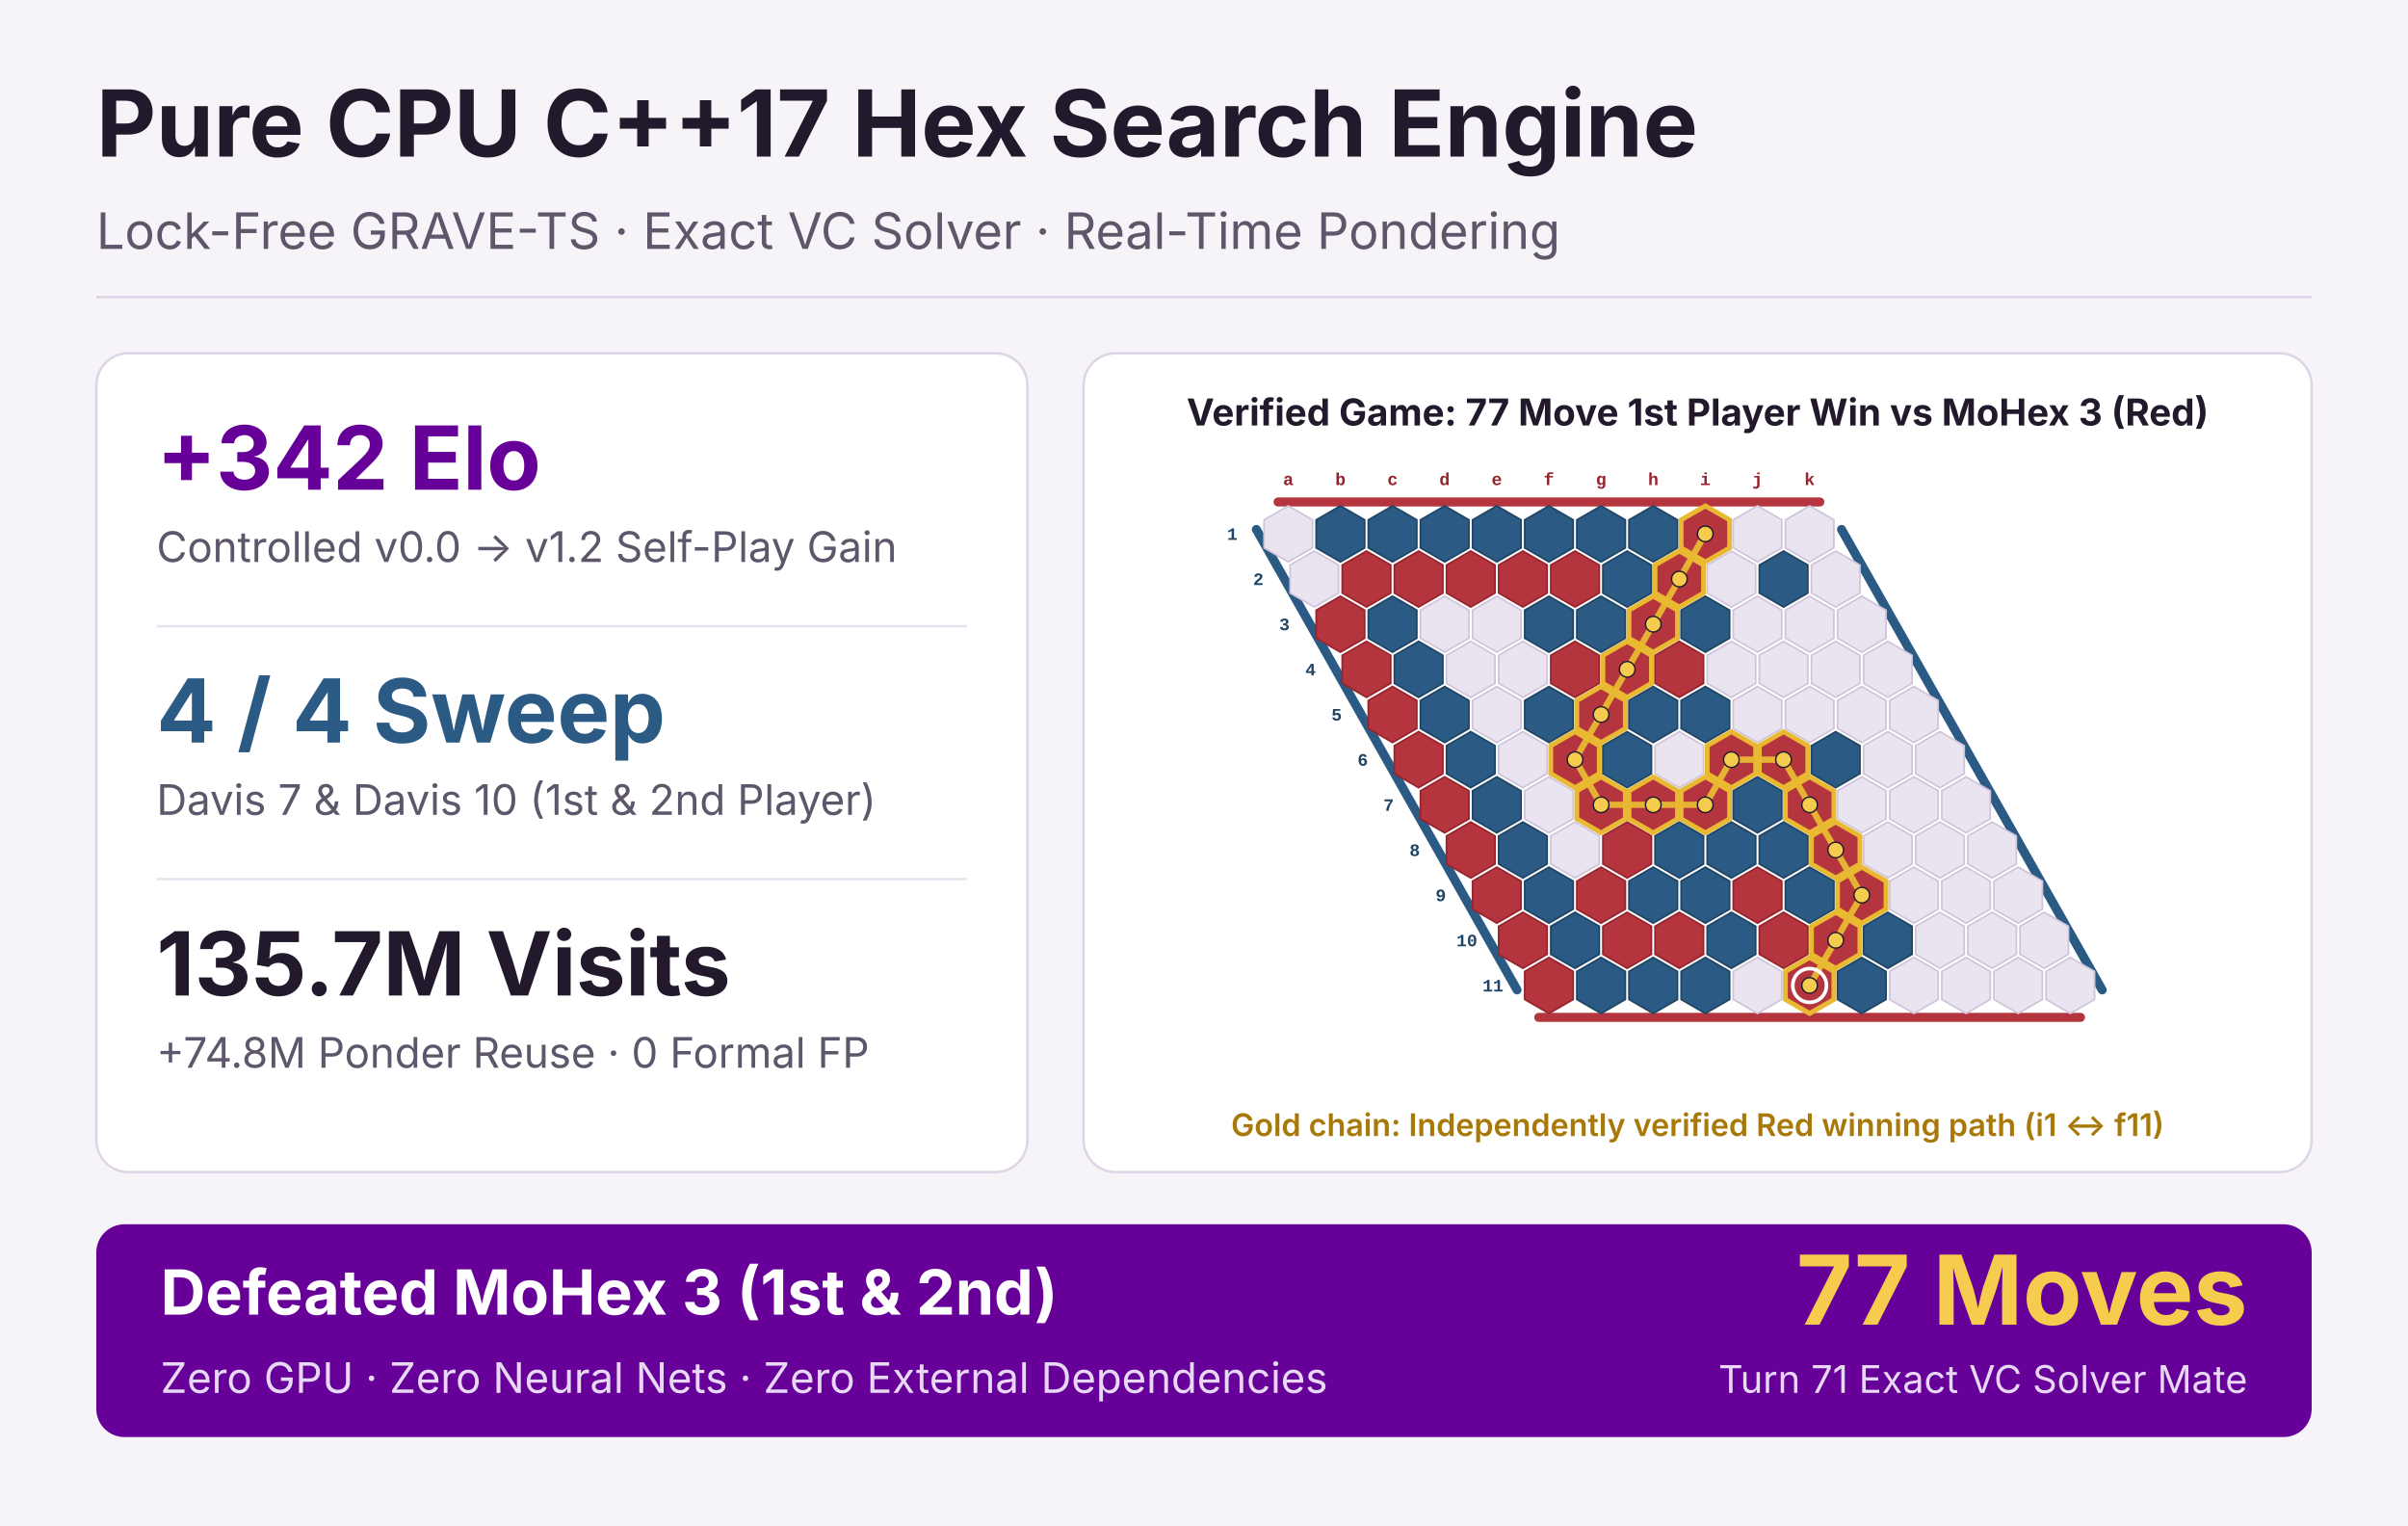
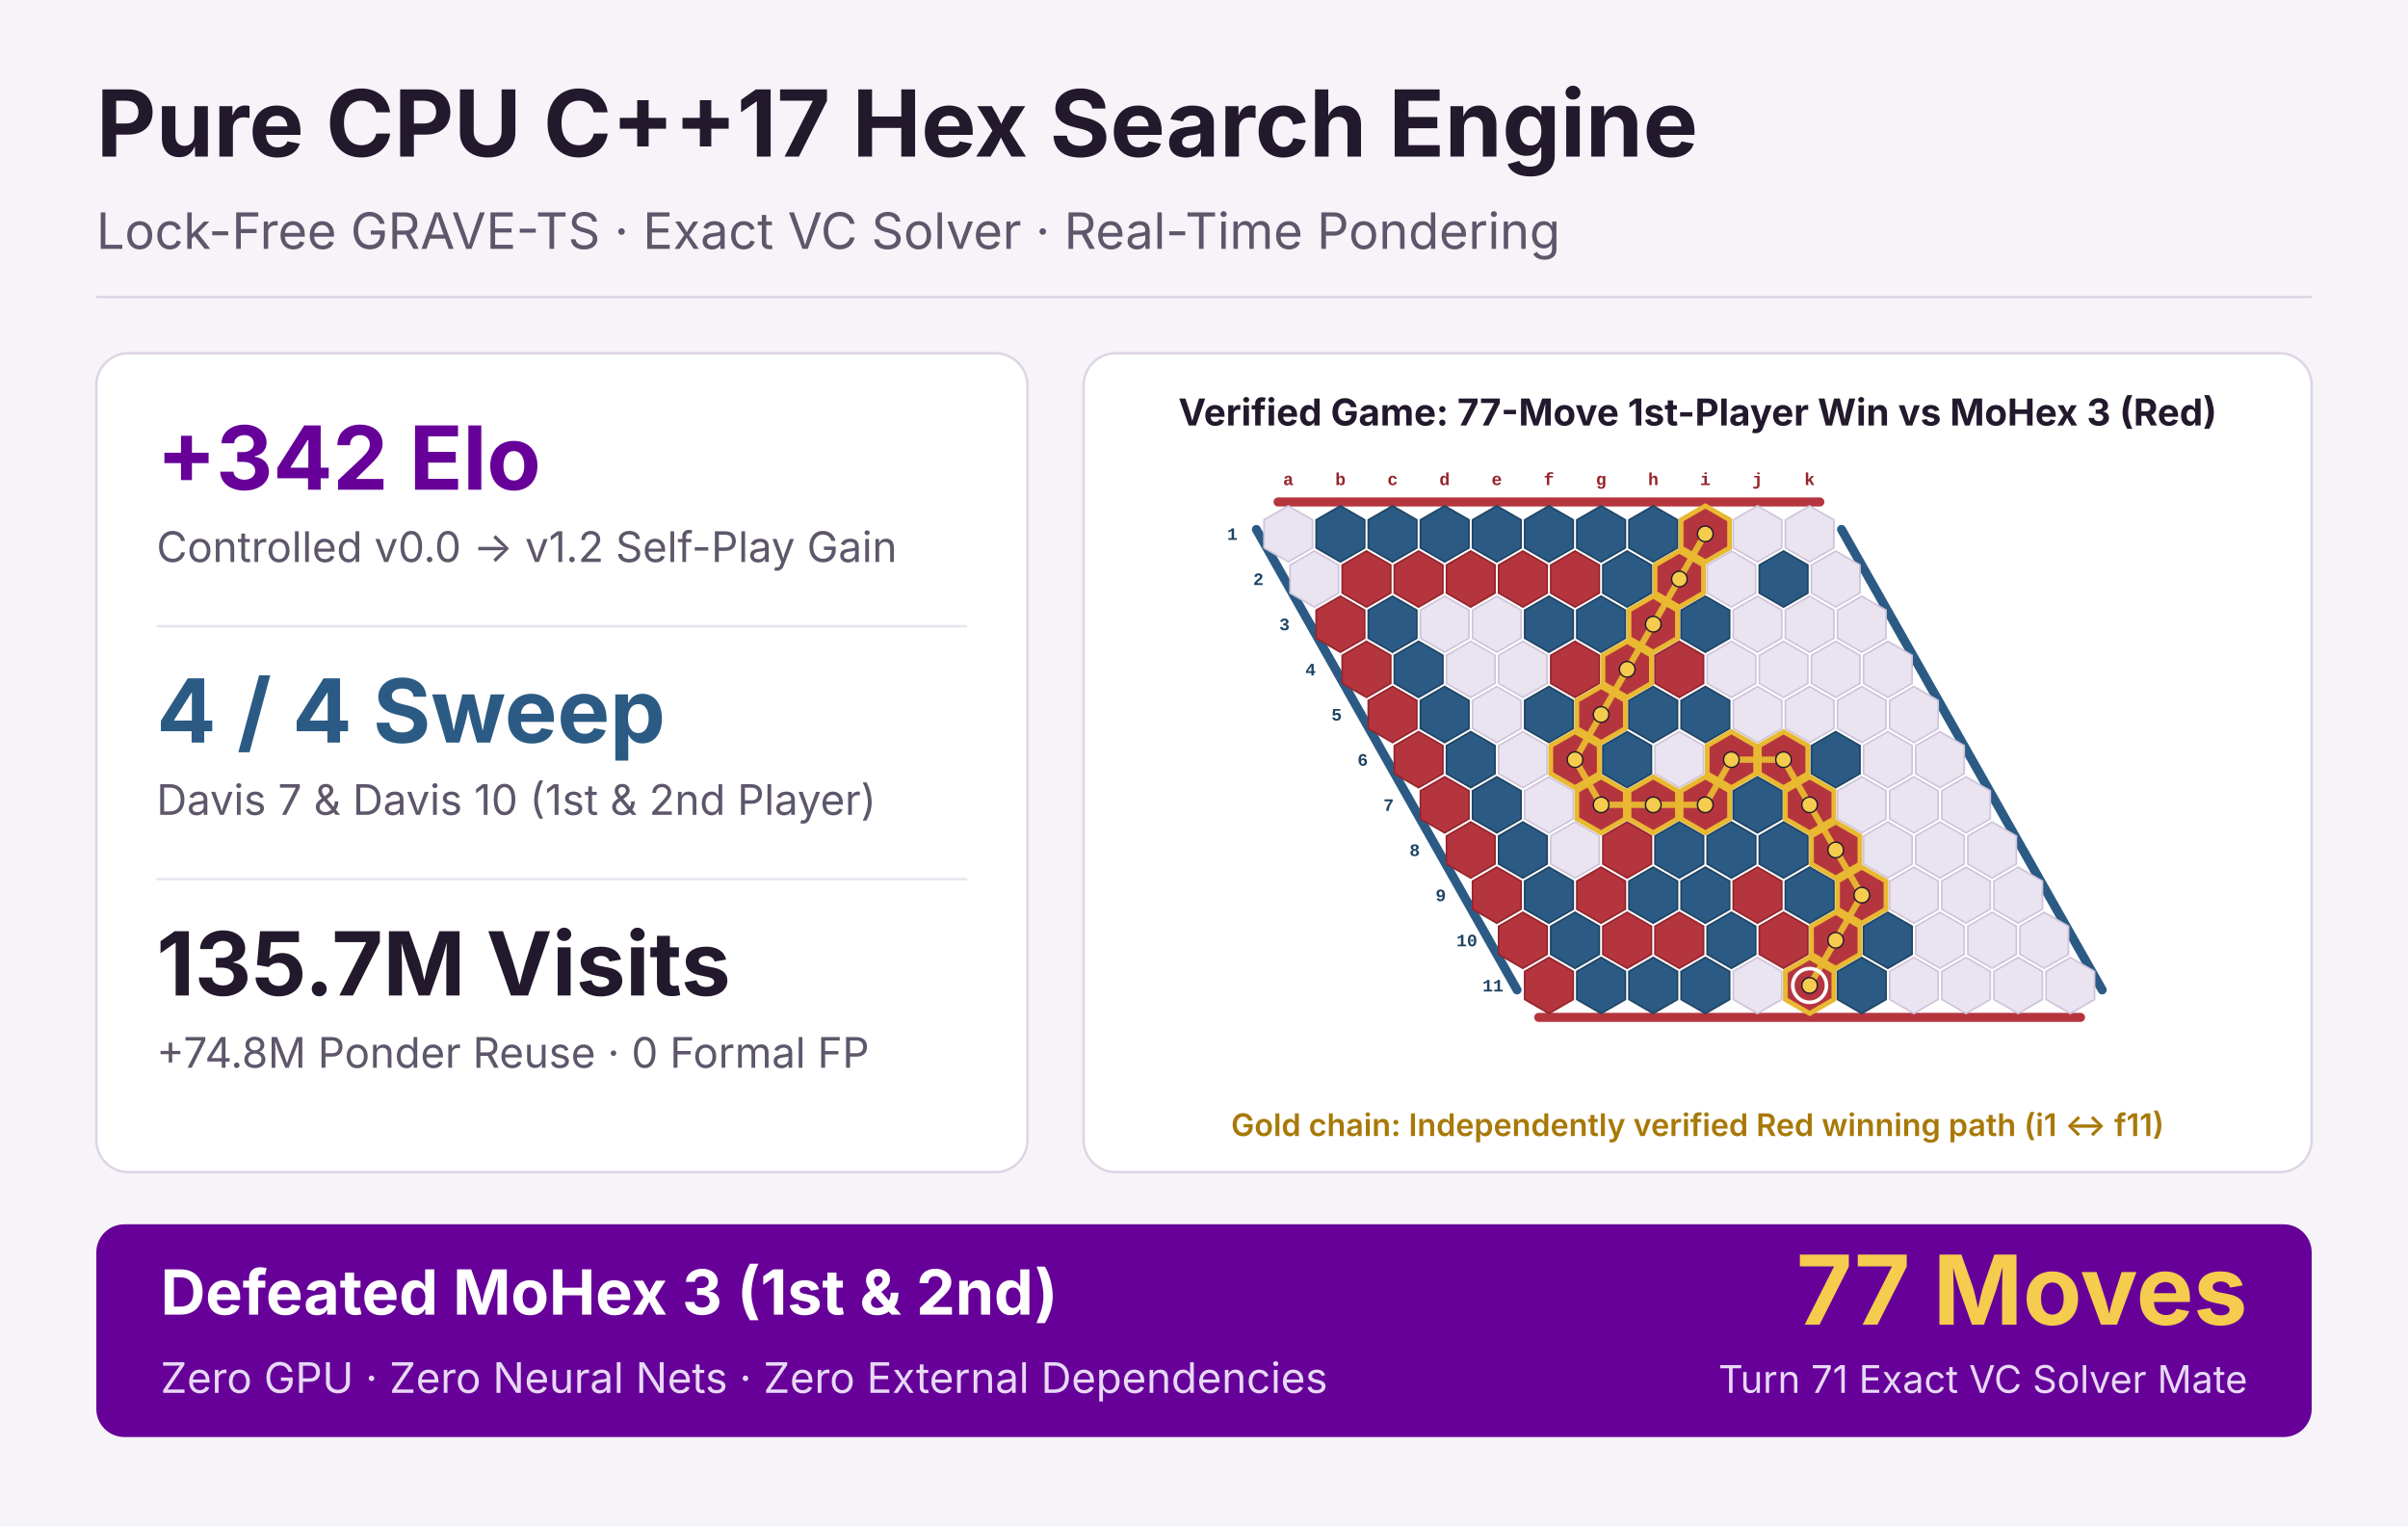
<svg xmlns="http://www.w3.org/2000/svg" viewBox="0 0 1200 760" width="1200" height="760" role="img" aria-labelledby="title desc">
  <style>text{font-family:Inter, 'Segoe UI', -apple-system, BlinkMacSystemFont, Helvetica, Arial, sans-serif;font-variant-numeric:tabular-nums}.mono{font-family:'JetBrains Mono', Consolas, 'Courier New', monospace}</style>
  <rect width="1200" height="760" fill="#F6F3F9" />
  <text x="48" y="78" fill="#23192D" font-size="46" font-weight="750">Pure CPU C++17 Hex Search Engine</text>
  <text x="48" y="124" fill="#5E566A" font-size="25" font-weight="400">Lock-Free GRAVE-TS · Exact VC Solver · Real-Time Pondering</text>
  <path d="M48 148H1152" stroke="#DDD4E6" stroke-width="1.2" />
  <rect x="48" y="176" width="464" height="408" rx="16" fill="#FFFFFF" stroke="#DDD4E6" stroke-width="1.2" />
  <text x="78" y="244" fill="#660099" font-size="44" font-weight="750">+342 Elo</text>
  <text x="78" y="280" fill="#5E566A" font-size="21">Controlled v0.0 → v1.2 Self-Play Gain</text>
  <line x1="78" y1="312" x2="482" y2="312" stroke="#E9E3F0" stroke-width="1.2" />
  <text x="78" y="370" fill="#2B5B84" font-size="44" font-weight="750">4 / 4 Sweep</text>
  <text x="78" y="406" fill="#5E566A" font-size="21">Davis 7 &amp; Davis 10 (1st &amp; 2nd Player)</text>
  <line x1="78" y1="438" x2="482" y2="438" stroke="#E9E3F0" stroke-width="1.2" />
  <text x="78" y="496" fill="#23192D" font-size="44" font-weight="750">135.7M Visits</text>
  <text x="78" y="532" fill="#5E566A" font-size="21">+74.8M Ponder Reuse · 0 Formal FP</text>
  <rect x="540" y="176" width="612" height="408" rx="16" fill="#FFFFFF" stroke="#DDD4E6" stroke-width="1.2" />
-   <text x="846" y="212" text-anchor="middle" fill="#23192D" font-size="18.5" font-weight="700">Verified Game: 77 Move 1st Player Win vs MoHex 3 (Red)</text>
+   <text x="846" y="212" text-anchor="middle" fill="#23192D" font-size="18.5" font-weight="700">Verified Game: 77-Move 1st-Player Win vs MoHex 3 (Red)</text>
  <line x1="636.9" y1="250.1" x2="906.9" y2="250.1" stroke="#B5353E" stroke-width="4.5" stroke-linecap="round" />
  <line x1="766.8" y1="506.9" x2="1036.8" y2="506.9" stroke="#B5353E" stroke-width="4.5" stroke-linecap="round" />
  <line x1="626.1" y1="263.8" x2="756.0" y2="493.2" stroke="#2B5B84" stroke-width="4.5" stroke-linecap="round" />
  <line x1="917.7" y1="263.8" x2="1047.6" y2="493.2" stroke="#2B5B84" stroke-width="4.5" stroke-linecap="round" />
  <text class="mono" x="642.0" y="241.7" text-anchor="middle" fill="#96242C" font-size="8.7" font-weight="700">a</text>
  <text class="mono" x="668.0" y="241.7" text-anchor="middle" fill="#96242C" font-size="8.7" font-weight="700">b</text>
  <text class="mono" x="694.0" y="241.7" text-anchor="middle" fill="#96242C" font-size="8.7" font-weight="700">c</text>
  <text class="mono" x="719.9" y="241.7" text-anchor="middle" fill="#96242C" font-size="8.7" font-weight="700">d</text>
  <text class="mono" x="745.9" y="241.7" text-anchor="middle" fill="#96242C" font-size="8.7" font-weight="700">e</text>
  <text class="mono" x="771.9" y="241.7" text-anchor="middle" fill="#96242C" font-size="8.7" font-weight="700">f</text>
  <text class="mono" x="797.9" y="241.7" text-anchor="middle" fill="#96242C" font-size="8.7" font-weight="700">g</text>
  <text class="mono" x="823.9" y="241.7" text-anchor="middle" fill="#96242C" font-size="8.7" font-weight="700">h</text>
  <text class="mono" x="849.8" y="241.7" text-anchor="middle" fill="#96242C" font-size="8.7" font-weight="700">i</text>
  <text class="mono" x="875.8" y="241.7" text-anchor="middle" fill="#96242C" font-size="8.7" font-weight="700">j</text>
  <text class="mono" x="901.8" y="241.7" text-anchor="middle" fill="#96242C" font-size="8.7" font-weight="700">k</text>
  <text class="mono" x="614.1" y="269.0" text-anchor="middle" fill="#1F4464" font-size="8.7" font-weight="700">1</text>
  <text class="mono" x="627.1" y="291.5" text-anchor="middle" fill="#1F4464" font-size="8.7" font-weight="700">2</text>
  <text class="mono" x="640.1" y="314.0" text-anchor="middle" fill="#1F4464" font-size="8.7" font-weight="700">3</text>
  <text class="mono" x="653.1" y="336.5" text-anchor="middle" fill="#1F4464" font-size="8.7" font-weight="700">4</text>
  <text class="mono" x="666.1" y="359.0" text-anchor="middle" fill="#1F4464" font-size="8.7" font-weight="700">5</text>
  <text class="mono" x="679.1" y="381.5" text-anchor="middle" fill="#1F4464" font-size="8.7" font-weight="700">6</text>
  <text class="mono" x="692.0" y="404.0" text-anchor="middle" fill="#1F4464" font-size="8.7" font-weight="700">7</text>
  <text class="mono" x="705.0" y="426.5" text-anchor="middle" fill="#1F4464" font-size="8.7" font-weight="700">8</text>
  <text class="mono" x="718.0" y="449.0" text-anchor="middle" fill="#1F4464" font-size="8.7" font-weight="700">9</text>
  <text class="mono" x="731.0" y="471.5" text-anchor="middle" fill="#1F4464" font-size="8.7" font-weight="700">10</text>
  <text class="mono" x="744.0" y="494.0" text-anchor="middle" fill="#1F4464" font-size="8.7" font-weight="700">11</text>
  <polygon points="654.08,259.02 654.08,272.98 642.00,279.95 629.92,272.98 629.92,259.02 642.00,252.05" fill="#EAE4F0" stroke="#CFC4DA" stroke-width="0.85" />
  <polygon points="680.06,259.02 680.06,272.98 667.98,279.95 655.90,272.98 655.90,259.02 667.98,252.05" fill="#2B5B84" stroke="#1F4464" stroke-width="0.85" />
  <polygon points="706.04,259.02 706.04,272.98 693.96,279.95 681.88,272.98 681.88,259.02 693.96,252.05" fill="#2B5B84" stroke="#1F4464" stroke-width="0.85" />
  <polygon points="732.02,259.02 732.02,272.98 719.94,279.95 707.86,272.98 707.86,259.02 719.94,252.05" fill="#2B5B84" stroke="#1F4464" stroke-width="0.85" />
  <polygon points="758.00,259.02 758.00,272.98 745.92,279.95 733.84,272.98 733.84,259.02 745.92,252.05" fill="#2B5B84" stroke="#1F4464" stroke-width="0.85" />
  <polygon points="783.98,259.02 783.98,272.98 771.90,279.95 759.82,272.98 759.82,259.02 771.90,252.05" fill="#2B5B84" stroke="#1F4464" stroke-width="0.85" />
  <polygon points="809.97,259.02 809.97,272.98 797.88,279.95 785.80,272.98 785.80,259.02 797.88,252.05" fill="#2B5B84" stroke="#1F4464" stroke-width="0.85" />
  <polygon points="835.95,259.02 835.95,272.98 823.87,279.95 811.78,272.98 811.78,259.02 823.87,252.05" fill="#2B5B84" stroke="#1F4464" stroke-width="0.85" />
  <polygon points="861.93,259.02 861.93,272.98 849.85,279.95 837.77,272.98 837.77,259.02 849.85,252.05" fill="#B5353E" stroke="#E8B931" stroke-width="2.40" />
  <polygon points="887.91,259.02 887.91,272.98 875.83,279.95 863.75,272.98 863.75,259.02 875.83,252.05" fill="#EAE4F0" stroke="#CFC4DA" stroke-width="0.85" />
  <polygon points="913.89,259.02 913.89,272.98 901.81,279.95 889.73,272.98 889.73,259.02 901.81,252.05" fill="#EAE4F0" stroke="#CFC4DA" stroke-width="0.85" />
  <polygon points="667.07,281.52 667.07,295.48 654.99,302.45 642.91,295.48 642.91,281.52 654.99,274.55" fill="#EAE4F0" stroke="#CFC4DA" stroke-width="0.85" />
  <polygon points="693.05,281.52 693.05,295.48 680.97,302.45 668.89,295.48 668.89,281.52 680.97,274.55" fill="#B5353E" stroke="#96242C" stroke-width="0.85" />
  <polygon points="719.03,281.52 719.03,295.48 706.95,302.45 694.87,295.48 694.87,281.52 706.95,274.55" fill="#B5353E" stroke="#96242C" stroke-width="0.85" />
  <polygon points="745.01,281.52 745.01,295.48 732.93,302.45 720.85,295.48 720.85,281.52 732.93,274.55" fill="#B5353E" stroke="#96242C" stroke-width="0.85" />
  <polygon points="770.99,281.52 770.99,295.48 758.91,302.45 746.83,295.48 746.83,281.52 758.91,274.55" fill="#B5353E" stroke="#96242C" stroke-width="0.85" />
  <polygon points="796.98,281.52 796.98,295.48 784.89,302.45 772.81,295.48 772.81,281.52 784.89,274.55" fill="#B5353E" stroke="#96242C" stroke-width="0.85" />
  <polygon points="822.96,281.52 822.96,295.48 810.87,302.45 798.79,295.48 798.79,281.52 810.87,274.55" fill="#2B5B84" stroke="#1F4464" stroke-width="0.85" />
  <polygon points="848.94,281.52 848.94,295.48 836.86,302.45 824.77,295.48 824.77,281.52 836.86,274.55" fill="#B5353E" stroke="#E8B931" stroke-width="2.40" />
  <polygon points="874.92,281.52 874.92,295.48 862.84,302.45 850.76,295.48 850.76,281.52 862.84,274.55" fill="#EAE4F0" stroke="#CFC4DA" stroke-width="0.85" />
  <polygon points="900.90,281.52 900.90,295.48 888.82,302.45 876.74,295.48 876.74,281.52 888.82,274.55" fill="#2B5B84" stroke="#1F4464" stroke-width="0.85" />
  <polygon points="926.88,281.52 926.88,295.48 914.80,302.45 902.72,295.48 902.72,281.52 914.80,274.55" fill="#EAE4F0" stroke="#CFC4DA" stroke-width="0.85" />
  <polygon points="680.06,304.02 680.06,317.98 667.98,324.95 655.90,317.98 655.90,304.02 667.98,297.05" fill="#B5353E" stroke="#96242C" stroke-width="0.85" />
  <polygon points="706.04,304.02 706.04,317.98 693.96,324.95 681.88,317.98 681.88,304.02 693.96,297.05" fill="#2B5B84" stroke="#1F4464" stroke-width="0.85" />
  <polygon points="732.02,304.02 732.02,317.98 719.94,324.95 707.86,317.98 707.86,304.02 719.94,297.05" fill="#EAE4F0" stroke="#CFC4DA" stroke-width="0.85" />
  <polygon points="758.00,304.02 758.00,317.98 745.92,324.95 733.84,317.98 733.84,304.02 745.92,297.05" fill="#EAE4F0" stroke="#CFC4DA" stroke-width="0.85" />
  <polygon points="783.98,304.02 783.98,317.98 771.90,324.95 759.82,317.98 759.82,304.02 771.90,297.05" fill="#2B5B84" stroke="#1F4464" stroke-width="0.85" />
  <polygon points="809.97,304.02 809.97,317.98 797.88,324.95 785.80,317.98 785.80,304.02 797.88,297.05" fill="#2B5B84" stroke="#1F4464" stroke-width="0.85" />
  <polygon points="835.95,304.02 835.95,317.98 823.87,324.95 811.78,317.98 811.78,304.02 823.87,297.05" fill="#B5353E" stroke="#E8B931" stroke-width="2.40" />
  <polygon points="861.93,304.02 861.93,317.98 849.85,324.95 837.77,317.98 837.77,304.02 849.85,297.05" fill="#2B5B84" stroke="#1F4464" stroke-width="0.85" />
  <polygon points="887.91,304.02 887.91,317.98 875.83,324.95 863.75,317.98 863.75,304.02 875.83,297.05" fill="#EAE4F0" stroke="#CFC4DA" stroke-width="0.85" />
  <polygon points="913.89,304.02 913.89,317.98 901.81,324.95 889.73,317.98 889.73,304.02 901.81,297.05" fill="#EAE4F0" stroke="#CFC4DA" stroke-width="0.85" />
  <polygon points="939.87,304.02 939.87,317.98 927.79,324.95 915.71,317.98 915.71,304.02 927.79,297.05" fill="#EAE4F0" stroke="#CFC4DA" stroke-width="0.85" />
  <polygon points="693.05,326.52 693.05,340.48 680.97,347.45 668.89,340.48 668.89,326.52 680.97,319.55" fill="#B5353E" stroke="#96242C" stroke-width="0.85" />
  <polygon points="719.03,326.52 719.03,340.48 706.95,347.45 694.87,340.48 694.87,326.52 706.95,319.55" fill="#2B5B84" stroke="#1F4464" stroke-width="0.85" />
  <polygon points="745.01,326.52 745.01,340.48 732.93,347.45 720.85,340.48 720.85,326.52 732.93,319.55" fill="#EAE4F0" stroke="#CFC4DA" stroke-width="0.85" />
  <polygon points="770.99,326.52 770.99,340.48 758.91,347.45 746.83,340.48 746.83,326.52 758.91,319.55" fill="#EAE4F0" stroke="#CFC4DA" stroke-width="0.85" />
  <polygon points="796.98,326.52 796.98,340.48 784.89,347.45 772.81,340.48 772.81,326.52 784.89,319.55" fill="#B5353E" stroke="#96242C" stroke-width="0.85" />
  <polygon points="822.96,326.52 822.96,340.48 810.87,347.45 798.79,340.48 798.79,326.52 810.87,319.55" fill="#B5353E" stroke="#E8B931" stroke-width="2.40" />
  <polygon points="848.94,326.52 848.94,340.48 836.86,347.45 824.77,340.48 824.77,326.52 836.86,319.55" fill="#B5353E" stroke="#96242C" stroke-width="0.85" />
  <polygon points="874.92,326.52 874.92,340.48 862.84,347.45 850.76,340.48 850.76,326.52 862.84,319.55" fill="#EAE4F0" stroke="#CFC4DA" stroke-width="0.85" />
  <polygon points="900.90,326.52 900.90,340.48 888.82,347.45 876.74,340.48 876.74,326.52 888.82,319.55" fill="#EAE4F0" stroke="#CFC4DA" stroke-width="0.85" />
  <polygon points="926.88,326.52 926.88,340.48 914.80,347.45 902.72,340.48 902.72,326.52 914.80,319.55" fill="#EAE4F0" stroke="#CFC4DA" stroke-width="0.85" />
  <polygon points="952.86,326.52 952.86,340.48 940.78,347.45 928.70,340.48 928.70,326.52 940.78,319.55" fill="#EAE4F0" stroke="#CFC4DA" stroke-width="0.85" />
  <polygon points="706.04,349.02 706.04,362.98 693.96,369.95 681.88,362.98 681.88,349.02 693.96,342.05" fill="#B5353E" stroke="#96242C" stroke-width="0.85" />
  <polygon points="732.02,349.02 732.02,362.98 719.94,369.95 707.86,362.98 707.86,349.02 719.94,342.05" fill="#2B5B84" stroke="#1F4464" stroke-width="0.85" />
  <polygon points="758.00,349.02 758.00,362.98 745.92,369.95 733.84,362.98 733.84,349.02 745.92,342.05" fill="#EAE4F0" stroke="#CFC4DA" stroke-width="0.85" />
  <polygon points="783.98,349.02 783.98,362.98 771.90,369.95 759.82,362.98 759.82,349.02 771.90,342.05" fill="#2B5B84" stroke="#1F4464" stroke-width="0.85" />
  <polygon points="809.97,349.02 809.97,362.98 797.88,369.95 785.80,362.98 785.80,349.02 797.88,342.05" fill="#B5353E" stroke="#E8B931" stroke-width="2.40" />
  <polygon points="835.95,349.02 835.95,362.98 823.87,369.95 811.78,362.98 811.78,349.02 823.87,342.05" fill="#2B5B84" stroke="#1F4464" stroke-width="0.85" />
  <polygon points="861.93,349.02 861.93,362.98 849.85,369.95 837.77,362.98 837.77,349.02 849.85,342.05" fill="#2B5B84" stroke="#1F4464" stroke-width="0.85" />
  <polygon points="887.91,349.02 887.91,362.98 875.83,369.95 863.75,362.98 863.75,349.02 875.83,342.05" fill="#EAE4F0" stroke="#CFC4DA" stroke-width="0.85" />
  <polygon points="913.89,349.02 913.89,362.98 901.81,369.95 889.73,362.98 889.73,349.02 901.81,342.05" fill="#EAE4F0" stroke="#CFC4DA" stroke-width="0.85" />
  <polygon points="939.87,349.02 939.87,362.98 927.79,369.95 915.71,362.98 915.71,349.02 927.79,342.05" fill="#EAE4F0" stroke="#CFC4DA" stroke-width="0.85" />
  <polygon points="965.85,349.02 965.85,362.98 953.77,369.95 941.69,362.98 941.69,349.02 953.77,342.05" fill="#EAE4F0" stroke="#CFC4DA" stroke-width="0.85" />
  <polygon points="719.03,371.52 719.03,385.48 706.95,392.45 694.87,385.48 694.87,371.52 706.95,364.55" fill="#B5353E" stroke="#96242C" stroke-width="0.85" />
  <polygon points="745.01,371.52 745.01,385.48 732.93,392.45 720.85,385.48 720.85,371.52 732.93,364.55" fill="#2B5B84" stroke="#1F4464" stroke-width="0.85" />
  <polygon points="770.99,371.52 770.99,385.48 758.91,392.45 746.83,385.48 746.83,371.52 758.91,364.55" fill="#EAE4F0" stroke="#CFC4DA" stroke-width="0.85" />
  <polygon points="796.98,371.52 796.98,385.48 784.89,392.45 772.81,385.48 772.81,371.52 784.89,364.55" fill="#B5353E" stroke="#E8B931" stroke-width="2.40" />
  <polygon points="822.96,371.52 822.96,385.48 810.87,392.45 798.79,385.48 798.79,371.52 810.87,364.55" fill="#2B5B84" stroke="#1F4464" stroke-width="0.85" />
  <polygon points="848.94,371.52 848.94,385.48 836.86,392.45 824.77,385.48 824.77,371.52 836.86,364.55" fill="#EAE4F0" stroke="#CFC4DA" stroke-width="0.85" />
  <polygon points="874.92,371.52 874.92,385.48 862.84,392.45 850.76,385.48 850.76,371.52 862.84,364.55" fill="#B5353E" stroke="#E8B931" stroke-width="2.40" />
  <polygon points="900.90,371.52 900.90,385.48 888.82,392.45 876.74,385.48 876.74,371.52 888.82,364.55" fill="#B5353E" stroke="#E8B931" stroke-width="2.40" />
  <polygon points="926.88,371.52 926.88,385.48 914.80,392.45 902.72,385.48 902.72,371.52 914.80,364.55" fill="#2B5B84" stroke="#1F4464" stroke-width="0.85" />
  <polygon points="952.86,371.52 952.86,385.48 940.78,392.45 928.70,385.48 928.70,371.52 940.78,364.55" fill="#EAE4F0" stroke="#CFC4DA" stroke-width="0.85" />
  <polygon points="978.84,371.52 978.84,385.48 966.76,392.45 954.68,385.48 954.68,371.52 966.76,364.55" fill="#EAE4F0" stroke="#CFC4DA" stroke-width="0.85" />
  <polygon points="732.02,394.02 732.02,407.98 719.94,414.95 707.86,407.98 707.86,394.02 719.94,387.05" fill="#B5353E" stroke="#96242C" stroke-width="0.85" />
  <polygon points="758.00,394.02 758.00,407.98 745.92,414.95 733.84,407.98 733.84,394.02 745.92,387.05" fill="#2B5B84" stroke="#1F4464" stroke-width="0.85" />
  <polygon points="783.98,394.02 783.98,407.98 771.90,414.95 759.82,407.98 759.82,394.02 771.90,387.05" fill="#EAE4F0" stroke="#CFC4DA" stroke-width="0.85" />
  <polygon points="809.97,394.02 809.97,407.98 797.88,414.95 785.80,407.98 785.80,394.02 797.88,387.05" fill="#B5353E" stroke="#E8B931" stroke-width="2.40" />
  <polygon points="835.95,394.02 835.95,407.98 823.87,414.95 811.78,407.98 811.78,394.02 823.87,387.05" fill="#B5353E" stroke="#E8B931" stroke-width="2.40" />
  <polygon points="861.93,394.02 861.93,407.98 849.85,414.95 837.77,407.98 837.77,394.02 849.85,387.05" fill="#B5353E" stroke="#E8B931" stroke-width="2.40" />
  <polygon points="887.91,394.02 887.91,407.98 875.83,414.95 863.75,407.98 863.75,394.02 875.83,387.05" fill="#2B5B84" stroke="#1F4464" stroke-width="0.85" />
  <polygon points="913.89,394.02 913.89,407.98 901.81,414.95 889.73,407.98 889.73,394.02 901.81,387.05" fill="#B5353E" stroke="#E8B931" stroke-width="2.40" />
  <polygon points="939.87,394.02 939.87,407.98 927.79,414.95 915.71,407.98 915.71,394.02 927.79,387.05" fill="#EAE4F0" stroke="#CFC4DA" stroke-width="0.85" />
  <polygon points="965.85,394.02 965.85,407.98 953.77,414.95 941.69,407.98 941.69,394.02 953.77,387.05" fill="#EAE4F0" stroke="#CFC4DA" stroke-width="0.85" />
  <polygon points="991.83,394.02 991.83,407.98 979.75,414.95 967.67,407.98 967.67,394.02 979.75,387.05" fill="#EAE4F0" stroke="#CFC4DA" stroke-width="0.85" />
  <polygon points="745.01,416.52 745.01,430.48 732.93,437.45 720.85,430.48 720.85,416.52 732.93,409.55" fill="#B5353E" stroke="#96242C" stroke-width="0.85" />
  <polygon points="770.99,416.52 770.99,430.48 758.91,437.45 746.83,430.48 746.83,416.52 758.91,409.55" fill="#2B5B84" stroke="#1F4464" stroke-width="0.85" />
  <polygon points="796.98,416.52 796.98,430.48 784.89,437.45 772.81,430.48 772.81,416.52 784.89,409.55" fill="#EAE4F0" stroke="#CFC4DA" stroke-width="0.85" />
  <polygon points="822.96,416.52 822.96,430.48 810.87,437.45 798.79,430.48 798.79,416.52 810.87,409.55" fill="#B5353E" stroke="#96242C" stroke-width="0.85" />
  <polygon points="848.94,416.52 848.94,430.48 836.86,437.45 824.77,430.48 824.77,416.52 836.86,409.55" fill="#2B5B84" stroke="#1F4464" stroke-width="0.85" />
  <polygon points="874.92,416.52 874.92,430.48 862.84,437.45 850.76,430.48 850.76,416.52 862.84,409.55" fill="#2B5B84" stroke="#1F4464" stroke-width="0.85" />
  <polygon points="900.90,416.52 900.90,430.48 888.82,437.45 876.74,430.48 876.74,416.52 888.82,409.55" fill="#2B5B84" stroke="#1F4464" stroke-width="0.85" />
  <polygon points="926.88,416.52 926.88,430.48 914.80,437.45 902.72,430.48 902.72,416.52 914.80,409.55" fill="#B5353E" stroke="#E8B931" stroke-width="2.40" />
  <polygon points="952.86,416.52 952.86,430.48 940.78,437.45 928.70,430.48 928.70,416.52 940.78,409.55" fill="#EAE4F0" stroke="#CFC4DA" stroke-width="0.85" />
  <polygon points="978.84,416.52 978.84,430.48 966.76,437.45 954.68,430.48 954.68,416.52 966.76,409.55" fill="#EAE4F0" stroke="#CFC4DA" stroke-width="0.85" />
  <polygon points="1004.82,416.52 1004.82,430.48 992.74,437.45 980.66,430.48 980.66,416.52 992.74,409.55" fill="#EAE4F0" stroke="#CFC4DA" stroke-width="0.85" />
  <polygon points="758.00,439.02 758.00,452.98 745.92,459.95 733.84,452.98 733.84,439.02 745.92,432.05" fill="#B5353E" stroke="#96242C" stroke-width="0.85" />
  <polygon points="783.98,439.02 783.98,452.98 771.90,459.95 759.82,452.98 759.82,439.02 771.90,432.05" fill="#2B5B84" stroke="#1F4464" stroke-width="0.85" />
  <polygon points="809.97,439.02 809.97,452.98 797.88,459.95 785.80,452.98 785.80,439.02 797.88,432.05" fill="#B5353E" stroke="#96242C" stroke-width="0.85" />
  <polygon points="835.95,439.02 835.95,452.98 823.87,459.95 811.78,452.98 811.78,439.02 823.87,432.05" fill="#2B5B84" stroke="#1F4464" stroke-width="0.85" />
  <polygon points="861.93,439.02 861.93,452.98 849.85,459.95 837.77,452.98 837.77,439.02 849.85,432.05" fill="#2B5B84" stroke="#1F4464" stroke-width="0.85" />
  <polygon points="887.91,439.02 887.91,452.98 875.83,459.95 863.75,452.98 863.75,439.02 875.83,432.05" fill="#B5353E" stroke="#96242C" stroke-width="0.85" />
  <polygon points="913.89,439.02 913.89,452.98 901.81,459.95 889.73,452.98 889.73,439.02 901.81,432.05" fill="#2B5B84" stroke="#1F4464" stroke-width="0.85" />
  <polygon points="939.87,439.02 939.87,452.98 927.79,459.95 915.71,452.98 915.71,439.02 927.79,432.05" fill="#B5353E" stroke="#E8B931" stroke-width="2.40" />
  <polygon points="965.85,439.02 965.85,452.98 953.77,459.95 941.69,452.98 941.69,439.02 953.77,432.05" fill="#EAE4F0" stroke="#CFC4DA" stroke-width="0.85" />
  <polygon points="991.83,439.02 991.83,452.98 979.75,459.95 967.67,452.98 967.67,439.02 979.75,432.05" fill="#EAE4F0" stroke="#CFC4DA" stroke-width="0.85" />
  <polygon points="1017.81,439.02 1017.81,452.98 1005.73,459.95 993.65,452.98 993.65,439.02 1005.73,432.05" fill="#EAE4F0" stroke="#CFC4DA" stroke-width="0.85" />
  <polygon points="770.99,461.52 770.99,475.48 758.91,482.45 746.83,475.48 746.83,461.52 758.91,454.55" fill="#B5353E" stroke="#96242C" stroke-width="0.85" />
  <polygon points="796.98,461.52 796.98,475.48 784.89,482.45 772.81,475.48 772.81,461.52 784.89,454.55" fill="#2B5B84" stroke="#1F4464" stroke-width="0.85" />
  <polygon points="822.96,461.52 822.96,475.48 810.87,482.45 798.79,475.48 798.79,461.52 810.87,454.55" fill="#B5353E" stroke="#96242C" stroke-width="0.85" />
  <polygon points="848.94,461.52 848.94,475.48 836.86,482.45 824.77,475.48 824.77,461.52 836.86,454.55" fill="#B5353E" stroke="#96242C" stroke-width="0.85" />
  <polygon points="874.92,461.52 874.92,475.48 862.84,482.45 850.76,475.48 850.76,461.52 862.84,454.55" fill="#2B5B84" stroke="#1F4464" stroke-width="0.85" />
  <polygon points="900.90,461.52 900.90,475.48 888.82,482.45 876.74,475.48 876.74,461.52 888.82,454.55" fill="#B5353E" stroke="#96242C" stroke-width="0.85" />
  <polygon points="926.88,461.52 926.88,475.48 914.80,482.45 902.72,475.48 902.72,461.52 914.80,454.55" fill="#B5353E" stroke="#E8B931" stroke-width="2.40" />
  <polygon points="952.86,461.52 952.86,475.48 940.78,482.45 928.70,475.48 928.70,461.52 940.78,454.55" fill="#2B5B84" stroke="#1F4464" stroke-width="0.85" />
  <polygon points="978.84,461.52 978.84,475.48 966.76,482.45 954.68,475.48 954.68,461.52 966.76,454.55" fill="#EAE4F0" stroke="#CFC4DA" stroke-width="0.85" />
  <polygon points="1004.82,461.52 1004.82,475.48 992.74,482.45 980.66,475.48 980.66,461.52 992.74,454.55" fill="#EAE4F0" stroke="#CFC4DA" stroke-width="0.85" />
  <polygon points="1030.80,461.52 1030.80,475.48 1018.72,482.45 1006.64,475.48 1006.64,461.52 1018.72,454.55" fill="#EAE4F0" stroke="#CFC4DA" stroke-width="0.85" />
  <polygon points="783.98,484.02 783.98,497.98 771.90,504.95 759.82,497.98 759.82,484.02 771.90,477.05" fill="#B5353E" stroke="#96242C" stroke-width="0.85" />
  <polygon points="809.97,484.02 809.97,497.98 797.88,504.95 785.80,497.98 785.80,484.02 797.88,477.05" fill="#2B5B84" stroke="#1F4464" stroke-width="0.85" />
  <polygon points="835.95,484.02 835.95,497.98 823.87,504.95 811.78,497.98 811.78,484.02 823.87,477.05" fill="#2B5B84" stroke="#1F4464" stroke-width="0.85" />
  <polygon points="861.93,484.02 861.93,497.98 849.85,504.95 837.77,497.98 837.77,484.02 849.85,477.05" fill="#2B5B84" stroke="#1F4464" stroke-width="0.85" />
  <polygon points="887.91,484.02 887.91,497.98 875.83,504.95 863.75,497.98 863.75,484.02 875.83,477.05" fill="#EAE4F0" stroke="#CFC4DA" stroke-width="0.85" />
  <polygon points="913.89,484.02 913.89,497.98 901.81,504.95 889.73,497.98 889.73,484.02 901.81,477.05" fill="#B5353E" stroke="#E8B931" stroke-width="2.40" />
  <polygon points="939.87,484.02 939.87,497.98 927.79,504.95 915.71,497.98 915.71,484.02 927.79,477.05" fill="#2B5B84" stroke="#1F4464" stroke-width="0.85" />
  <polygon points="965.85,484.02 965.85,497.98 953.77,504.95 941.69,497.98 941.69,484.02 953.77,477.05" fill="#EAE4F0" stroke="#CFC4DA" stroke-width="0.85" />
  <polygon points="991.83,484.02 991.83,497.98 979.75,504.95 967.67,497.98 967.67,484.02 979.75,477.05" fill="#EAE4F0" stroke="#CFC4DA" stroke-width="0.85" />
  <polygon points="1017.81,484.02 1017.81,497.98 1005.73,504.95 993.65,497.98 993.65,484.02 1005.73,477.05" fill="#EAE4F0" stroke="#CFC4DA" stroke-width="0.85" />
  <polygon points="1043.79,484.02 1043.79,497.98 1031.71,504.95 1019.63,497.98 1019.63,484.02 1031.71,477.05" fill="#EAE4F0" stroke="#CFC4DA" stroke-width="0.85" />
  <polyline points="849.8,266.0 836.9,288.5 823.9,311.0 810.9,333.5 797.9,356.0 784.9,378.5 797.9,401.0 823.9,401.0 849.8,401.0 862.8,378.5 888.8,378.5 901.8,401.0 914.8,423.5 927.8,446.0 914.8,468.5 901.8,491.0" fill="none" stroke="#E8B931" stroke-width="3.15" stroke-linecap="round" stroke-linejoin="round" opacity="0.95" />
  <circle cx="849.8" cy="266.0" r="3.90" fill="#F5CC4D" stroke="#23192D" stroke-width="0.7" />
  <circle cx="836.9" cy="288.5" r="3.90" fill="#F5CC4D" stroke="#23192D" stroke-width="0.7" />
  <circle cx="823.9" cy="311.0" r="3.90" fill="#F5CC4D" stroke="#23192D" stroke-width="0.7" />
  <circle cx="810.9" cy="333.5" r="3.90" fill="#F5CC4D" stroke="#23192D" stroke-width="0.7" />
  <circle cx="797.9" cy="356.0" r="3.90" fill="#F5CC4D" stroke="#23192D" stroke-width="0.7" />
  <circle cx="784.9" cy="378.5" r="3.90" fill="#F5CC4D" stroke="#23192D" stroke-width="0.7" />
  <circle cx="797.9" cy="401.0" r="3.90" fill="#F5CC4D" stroke="#23192D" stroke-width="0.7" />
  <circle cx="823.9" cy="401.0" r="3.90" fill="#F5CC4D" stroke="#23192D" stroke-width="0.7" />
  <circle cx="849.8" cy="401.0" r="3.90" fill="#F5CC4D" stroke="#23192D" stroke-width="0.7" />
  <circle cx="862.8" cy="378.5" r="3.90" fill="#F5CC4D" stroke="#23192D" stroke-width="0.7" />
  <circle cx="888.8" cy="378.5" r="3.90" fill="#F5CC4D" stroke="#23192D" stroke-width="0.7" />
  <circle cx="901.8" cy="401.0" r="3.90" fill="#F5CC4D" stroke="#23192D" stroke-width="0.7" />
  <circle cx="914.8" cy="423.5" r="3.90" fill="#F5CC4D" stroke="#23192D" stroke-width="0.7" />
  <circle cx="927.8" cy="446.0" r="3.90" fill="#F5CC4D" stroke="#23192D" stroke-width="0.7" />
  <circle cx="914.8" cy="468.5" r="3.90" fill="#F5CC4D" stroke="#23192D" stroke-width="0.7" />
  <circle cx="901.8" cy="491.0" r="3.90" fill="#F5CC4D" stroke="#23192D" stroke-width="0.7" />
  <circle cx="901.8" cy="491.0" r="8.40" fill="none" stroke="#FFFFFF" stroke-width="1.8" />
  <text x="846" y="566" text-anchor="middle" fill="#A87908" font-size="15.5" font-weight="600">Gold chain: Independently verified Red winning path (i1 ↔ f11)</text>
  <rect x="48" y="610" width="1104" height="106" rx="14" fill="#660099" />
  <text x="80" y="655" fill="#FFFFFF" font-size="31" font-weight="750">Defeated MoHex 3 (1st &amp; 2nd)</text>
  <text x="80" y="694" fill="#E8D8F5" font-size="21">Zero GPU · Zero Neural Nets · Zero External Dependencies</text>
  <text x="1120" y="660" text-anchor="end" fill="#F5CC4D" font-size="48" font-weight="750">77 Moves</text>
  <text x="1120" y="694" text-anchor="end" fill="#E8D8F5" font-size="19">Turn 71 Exact VC Solver Mate</text>
</svg>
